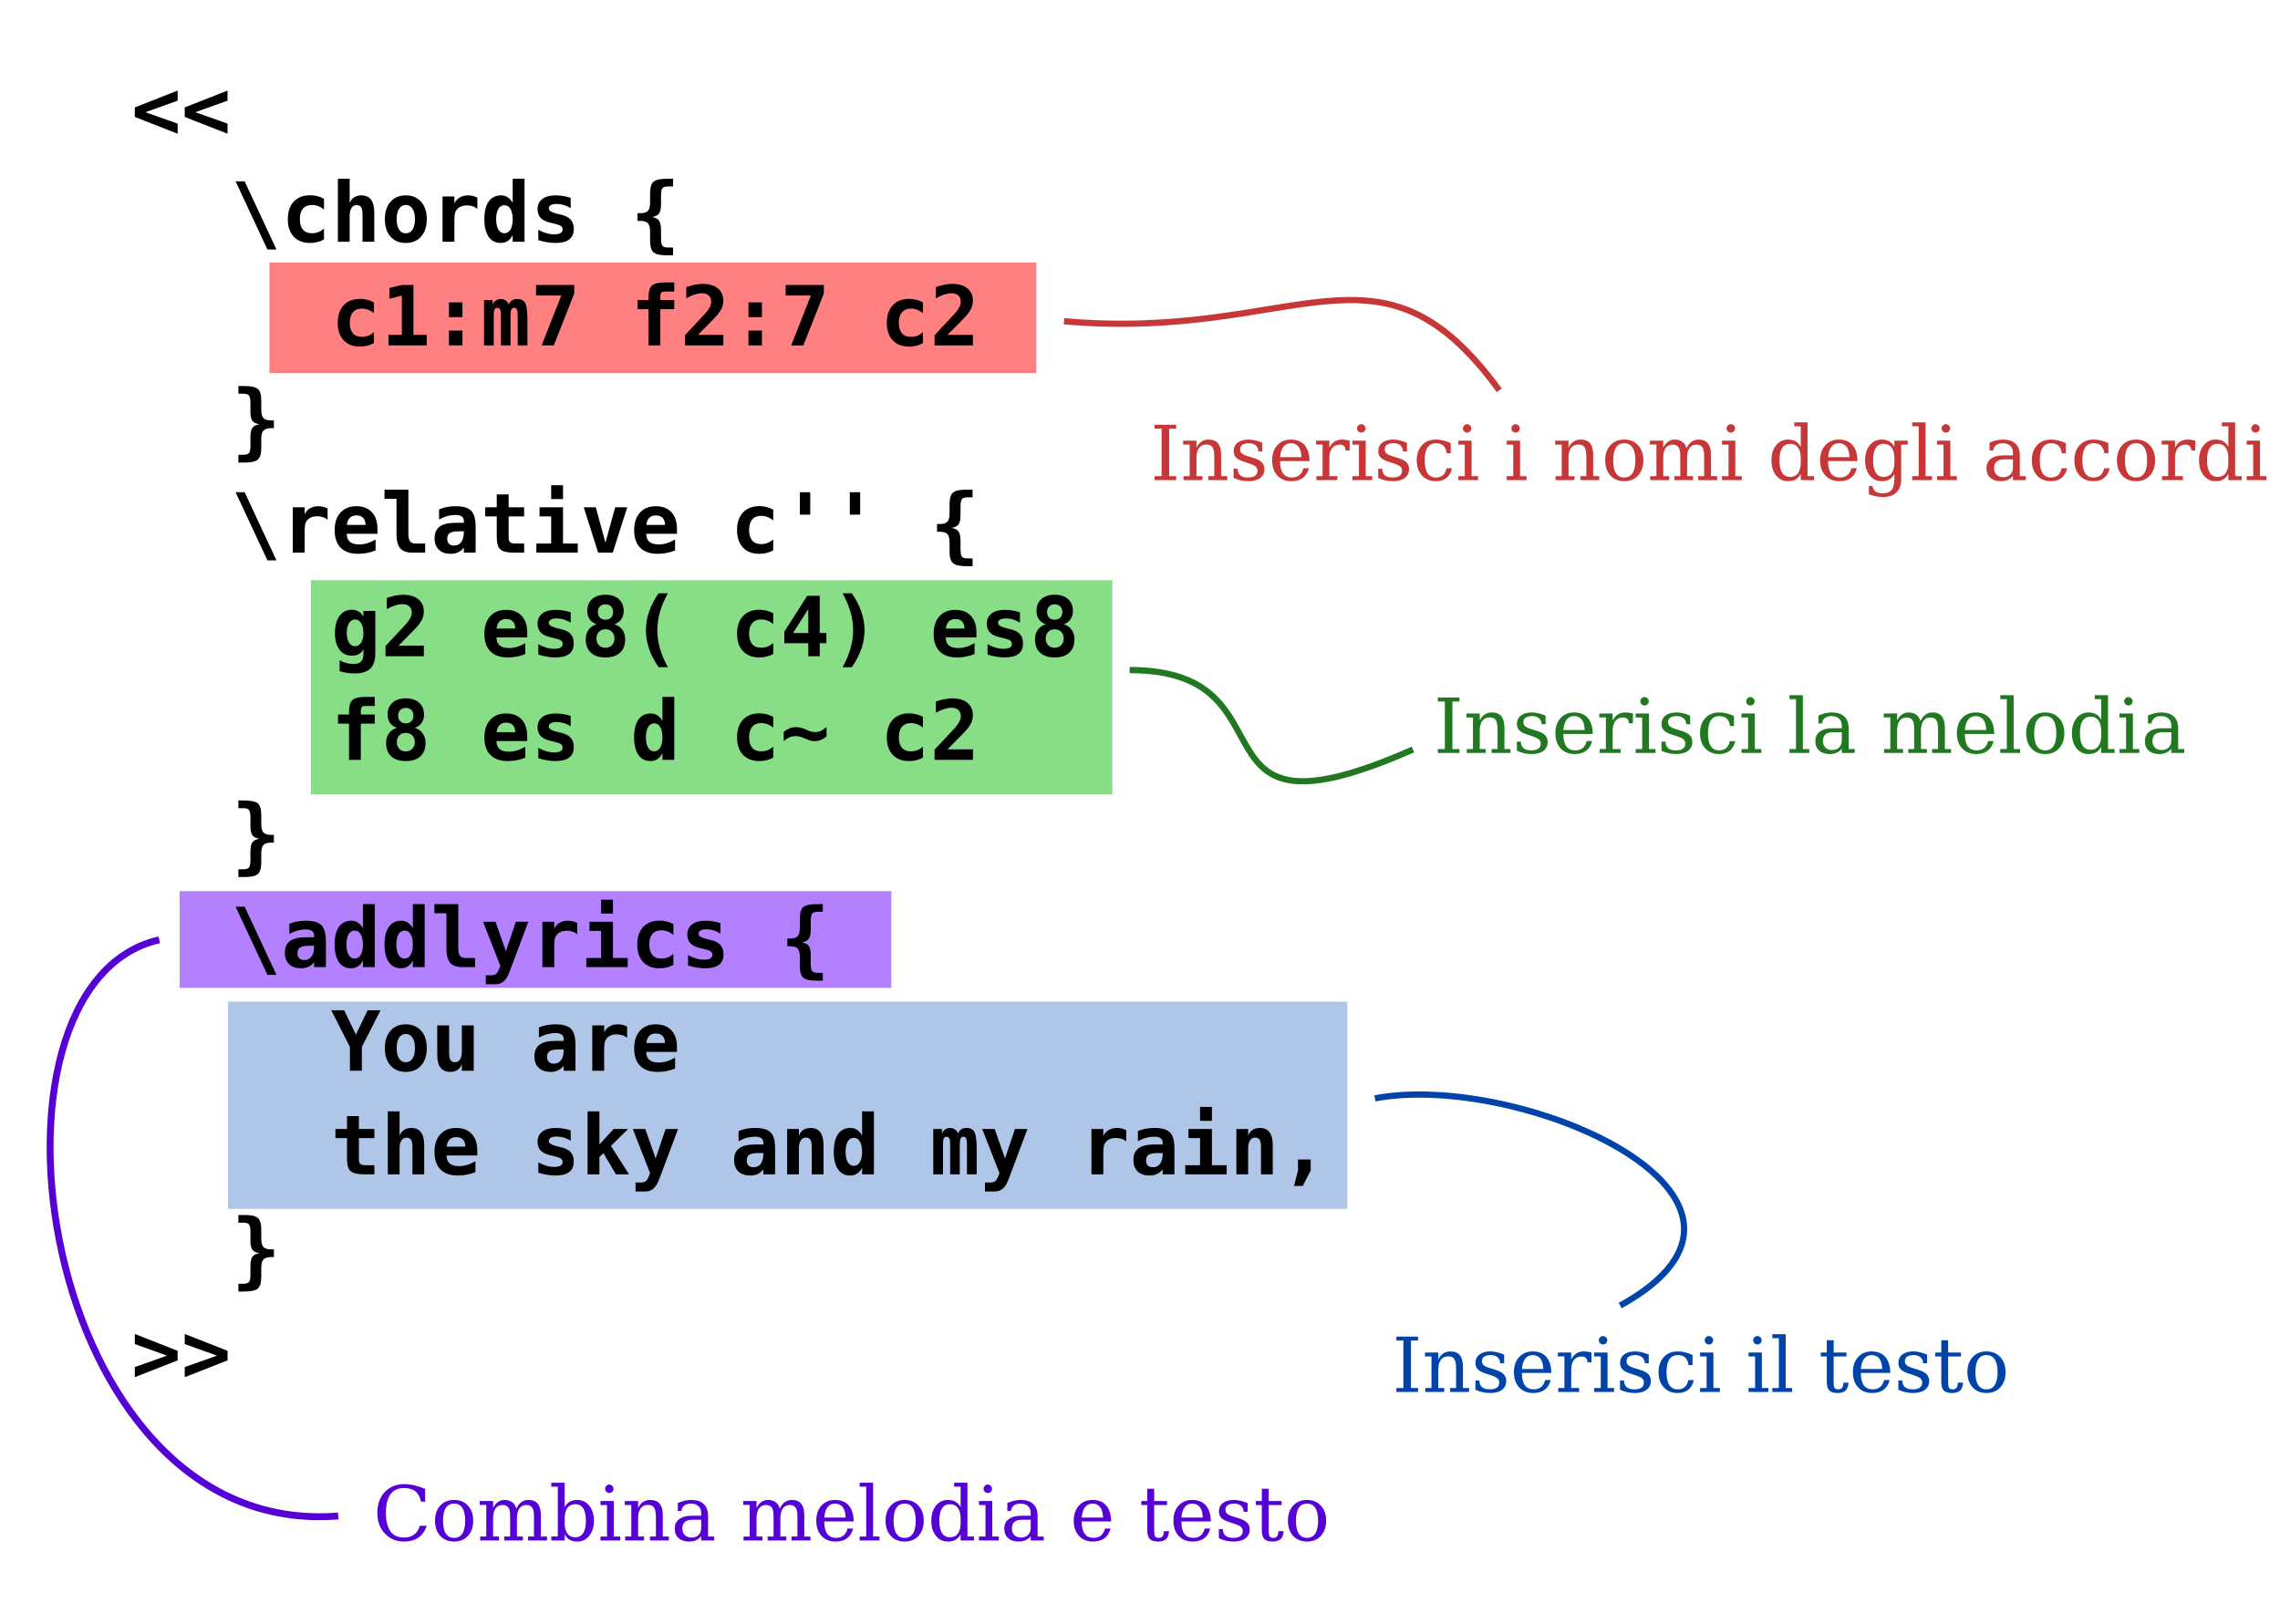
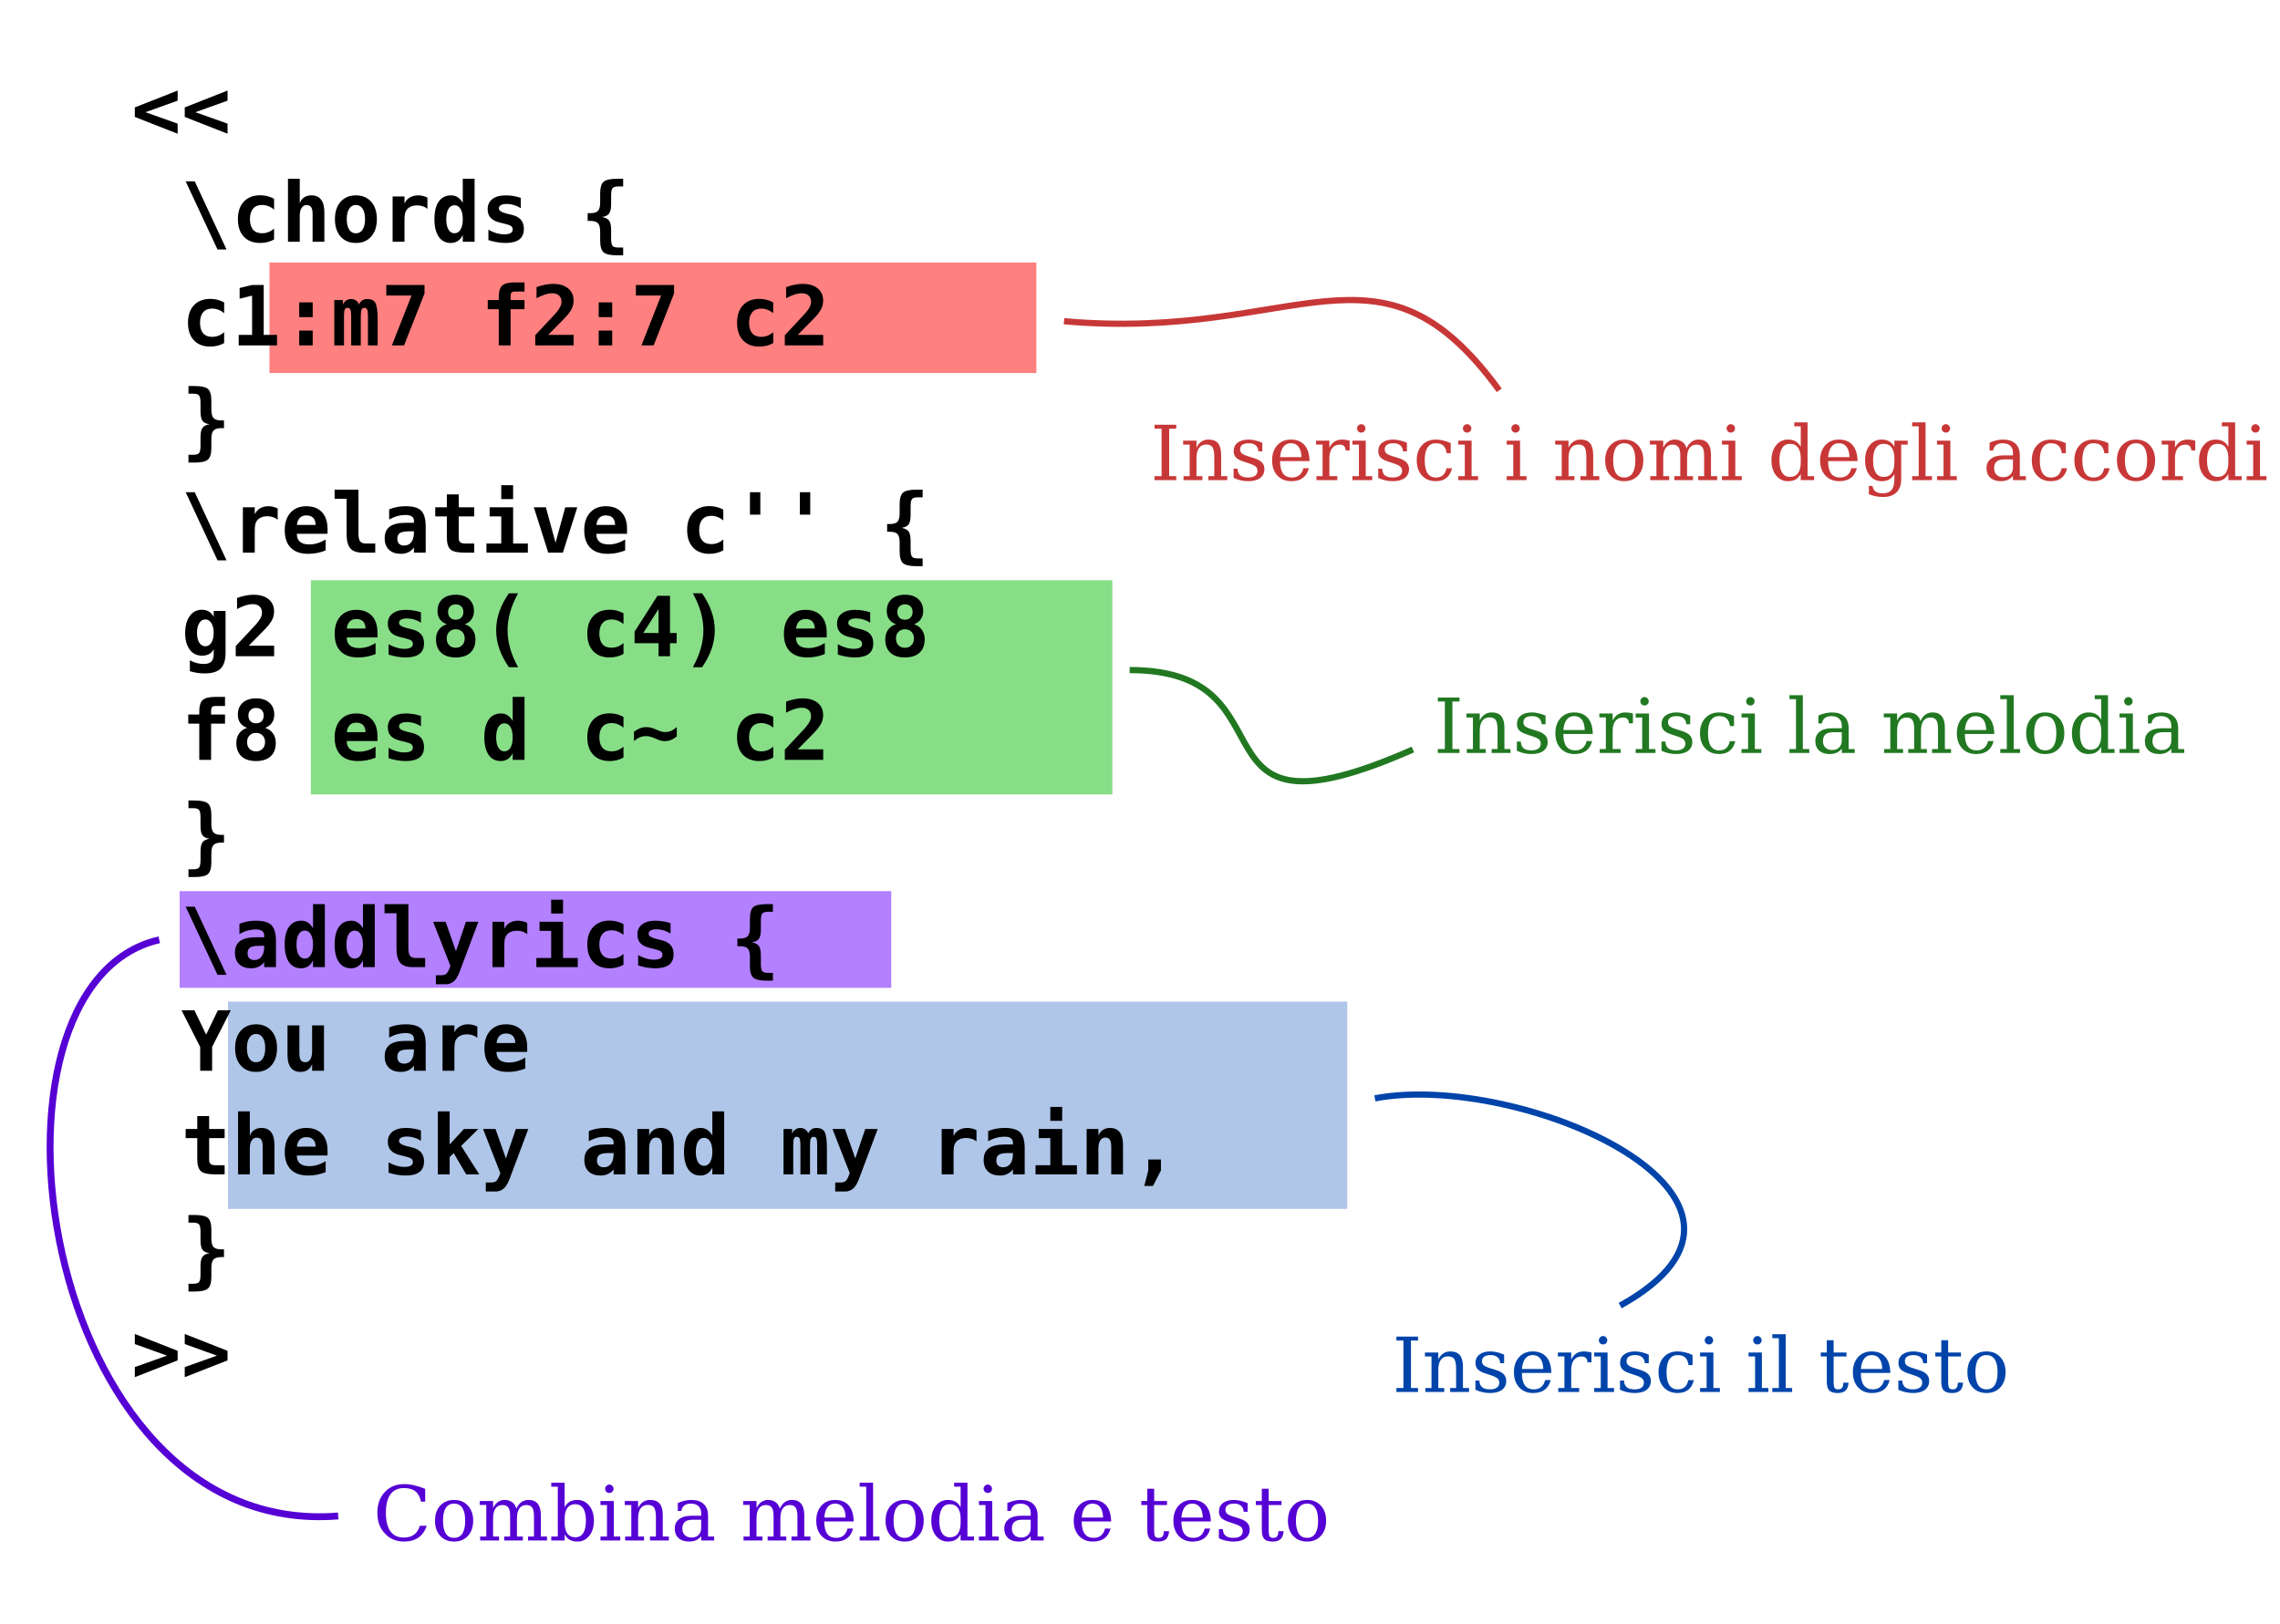
- <svg xmlns="http://www.w3.org/2000/svg" width="660" height="470" id="svg5281" version="1.0">
-   <defs id="defs5283">
-     </defs>
+ <svg xmlns="http://www.w3.org/2000/svg" id="svg5281" width="660" height="470" version="1.0">
  <g id="layer1">
    <rect style="fill:#afc6e9;stroke:none" id="rect5345" width="324" height="60" x="66" y="290" />
    <rect style="fill:#b380ff;stroke:none" id="rect5343" width="206" height="28" x="52" y="258" />
    <rect style="fill:#87de87;stroke:none" id="rect5341" width="232" height="62" x="90" y="168" />
    <rect style="fill:#ff8080;stroke:none" id="rect5339" width="222" height="32" x="78" y="76" />
-     <text xml:space="preserve" style="font-size:28px;font-style:normal;font-variant:normal;font-weight:bold;font-stretch:normal;fill:#000000;fill-opacity:1;stroke:none;font-family:DejaVu Sans Mono;-inkscape-font-specification:DejaVu Sans Mono Bold" x="38" y="40" id="text5291">
-       <tspan x="38" y="40" id="tspan5295" style="font-size:24px">&lt;&lt;</tspan>
-       <tspan x="38" y="70" id="tspan5299" style="font-size:24px">  \chords {</tspan>
-       <tspan x="38" y="100" id="tspan5301" style="font-size:24px">    c1:m7 f2:7 c2</tspan>
-       <tspan x="38" y="130" id="tspan5303" style="font-size:24px">  }</tspan>
-       <tspan x="38" y="160" id="tspan5305" style="font-size:24px">  \relative c'' {</tspan>
-       <tspan x="38" y="190" id="tspan5307" style="font-size:24px">    g2 es8( c4) es8</tspan>
-       <tspan x="38" y="220" id="tspan5309" style="font-size:24px">    f8 es d c~ c2</tspan>
-       <tspan x="38" y="250" id="tspan5311" style="font-size:24px">  }</tspan>
-       <tspan x="38" y="280" id="tspan5313" style="font-size:24px">  \addlyrics {</tspan>
-       <tspan x="38" y="310" id="tspan5315" style="font-size:24px">    You are</tspan>
-       <tspan x="38" y="340" id="tspan5317" style="font-size:24px">    the sky and my rain,</tspan>
-       <tspan x="38" y="370" id="tspan5319" style="font-size:24px">  }</tspan>
-       <tspan x="38" y="400" id="tspan5321" style="font-size:24px">&gt;&gt;</tspan>
+     <text xml:space="preserve" style="font-size:28px;font-style:normal;font-variant:normal;font-weight:700;font-stretch:normal;fill:#000;fill-opacity:1;stroke:none;font-family:DejaVu Sans Mono;-inkscape-font-specification:DejaVu Sans Mono Bold" id="text5291" x="38" y="40">
+       <tspan id="tspan5295" x="38" y="40" style="font-size:24px">&lt;&lt;</tspan>
+       <tspan id="tspan5299" x="38" y="70" style="font-size:24px"> \chords {</tspan>
+       <tspan id="tspan5301" x="38" y="100" style="font-size:24px"> c1:m7 f2:7 c2</tspan>
+       <tspan id="tspan5303" x="38" y="130" style="font-size:24px"> }</tspan>
+       <tspan id="tspan5305" x="38" y="160" style="font-size:24px"> \relative c'' {</tspan>
+       <tspan id="tspan5307" x="38" y="190" style="font-size:24px"> g2 es8( c4) es8</tspan>
+       <tspan id="tspan5309" x="38" y="220" style="font-size:24px"> f8 es d c~ c2</tspan>
+       <tspan id="tspan5311" x="38" y="250" style="font-size:24px"> }</tspan>
+       <tspan id="tspan5313" x="38" y="280" style="font-size:24px"> \addlyrics {</tspan>
+       <tspan id="tspan5315" x="38" y="310" style="font-size:24px"> You are</tspan>
+       <tspan id="tspan5317" x="38" y="340" style="font-size:24px"> the sky and my rain,</tspan>
+       <tspan id="tspan5319" x="38" y="370" style="font-size:24px"> }</tspan>
+       <tspan id="tspan5321" x="38" y="400" style="font-size:24px">&gt;&gt;</tspan>
    </text>
-     <text xml:space="preserve" style="font-size:22px;font-style:normal;font-variant:normal;font-weight:normal;font-stretch:normal;text-align:start;line-height:125%;writing-mode:lr-tb;text-anchor:start;fill:#c83737;fill-opacity:1;stroke:none;font-family:DejaVu Serif;-inkscape-font-specification:DejaVu Serif" x="333" y="139" id="text5323">
+     <text xml:space="preserve" style="font-size:22px;font-style:normal;font-variant:normal;font-weight:400;font-stretch:normal;text-align:start;line-height:125%;writing-mode:lr-tb;text-anchor:start;fill:#c83737;fill-opacity:1;stroke:none;font-family:DejaVu Serif;-inkscape-font-specification:DejaVu Serif" id="text5323" x="333" y="139">
      <tspan id="tspan2863" x="333" y="139">Inserisci i nomi degli accordi</tspan>
    </text>
-     <text xml:space="preserve" style="font-size:22px;font-style:normal;font-variant:normal;font-weight:normal;font-stretch:normal;text-align:start;line-height:125%;writing-mode:lr-tb;text-anchor:start;fill:#217821;fill-opacity:1;stroke:none;font-family:DejaVu Serif;-inkscape-font-specification:DejaVu Serif" x="415" y="218" id="text5327">
+     <text xml:space="preserve" style="font-size:22px;font-style:normal;font-variant:normal;font-weight:400;font-stretch:normal;text-align:start;line-height:125%;writing-mode:lr-tb;text-anchor:start;fill:#217821;fill-opacity:1;stroke:none;font-family:DejaVu Serif;-inkscape-font-specification:DejaVu Serif" id="text5327" x="415" y="218">
      <tspan id="tspan2865" x="415" y="218">Inserisci la melodia</tspan>
    </text>
-     <text xml:space="preserve" style="font-size:22px;font-style:normal;font-variant:normal;font-weight:normal;font-stretch:normal;text-align:start;line-height:125%;writing-mode:lr-tb;text-anchor:start;fill:#0044aa;fill-opacity:1;stroke:none;font-family:DejaVu Serif;-inkscape-font-specification:DejaVu Serif" x="403" y="403" id="text5331">
+     <text xml:space="preserve" style="font-size:22px;font-style:normal;font-variant:normal;font-weight:400;font-stretch:normal;text-align:start;line-height:125%;writing-mode:lr-tb;text-anchor:start;fill:#04a;fill-opacity:1;stroke:none;font-family:DejaVu Serif;-inkscape-font-specification:DejaVu Serif" id="text5331" x="403" y="403">
      <tspan id="tspan2867" x="403" y="403">Inserisci il testo</tspan>
    </text>
-     <text xml:space="preserve" style="font-size:22px;font-style:normal;font-variant:normal;font-weight:normal;font-stretch:normal;text-align:start;line-height:125%;writing-mode:lr-tb;text-anchor:start;fill:#5500d4;fill-opacity:1;stroke:none;font-family:DejaVu Serif;-inkscape-font-specification:DejaVu Serif" x="108" y="446" id="text5335">
+     <text xml:space="preserve" style="font-size:22px;font-style:normal;font-variant:normal;font-weight:400;font-stretch:normal;text-align:start;line-height:125%;writing-mode:lr-tb;text-anchor:start;fill:#5500d4;fill-opacity:1;stroke:none;font-family:DejaVu Serif;-inkscape-font-specification:DejaVu Serif" id="text5335" x="108" y="446">
      <tspan id="tspan2869" x="108" y="446">Combina melodia e testo</tspan>
    </text>
-     <path style="fill:none;stroke:#c83737;stroke-width:1.8;stroke-linecap:butt;stroke-linejoin:miter;stroke-miterlimit:4;stroke-opacity:1;stroke-dasharray:none" d="M 434,113 C 399,65 376,99 308,93" id="path5856" />
-     <path style="fill:none;stroke:#217821;stroke-width:1.8;stroke-linecap:butt;stroke-linejoin:miter;stroke-miterlimit:4;stroke-opacity:1;stroke-dasharray:none" d="m 409,217 c -68,30 -32,-23 -82,-23" id="path5858" />
-     <path style="fill:none;stroke:#0044aa;stroke-width:1.8;stroke-linecap:butt;stroke-linejoin:miter;stroke-miterlimit:4;stroke-opacity:1;stroke-dasharray:none" d="m 469,378 c 56,-31 -29,-68 -71,-60" id="path5860" />
-     <path style="fill:none;stroke:#5500d4;stroke-width:1.991;stroke-linecap:butt;stroke-linejoin:miter;stroke-miterlimit:4;stroke-opacity:1;stroke-dasharray:none" d="m 97.905,438.905 c -87,7 -108.809,-153.809 -51.809,-166.809" id="path5862" />
+     <path style="fill:none;stroke:#c83737;stroke-width:1.8;stroke-linecap:butt;stroke-linejoin:miter;stroke-miterlimit:4;stroke-opacity:1;stroke-dasharray:none" id="path5856" d="M 434,113 C 399,65 376,99 308,93" />
+     <path style="fill:none;stroke:#217821;stroke-width:1.8;stroke-linecap:butt;stroke-linejoin:miter;stroke-miterlimit:4;stroke-opacity:1;stroke-dasharray:none" id="path5858" d="m 409,217 c -68,30 -32,-23 -82,-23" />
+     <path style="fill:none;stroke:#04a;stroke-width:1.8;stroke-linecap:butt;stroke-linejoin:miter;stroke-miterlimit:4;stroke-opacity:1;stroke-dasharray:none" id="path5860" d="m 469,378 c 56,-31 -29,-68 -71,-60" />
+     <path style="fill:none;stroke:#5500d4;stroke-width:1.991;stroke-linecap:butt;stroke-linejoin:miter;stroke-miterlimit:4;stroke-opacity:1;stroke-dasharray:none" id="path5862" d="m 97.905,438.905 c -87,7 -108.809,-153.809 -51.809,-166.809" />
  </g>
</svg>
